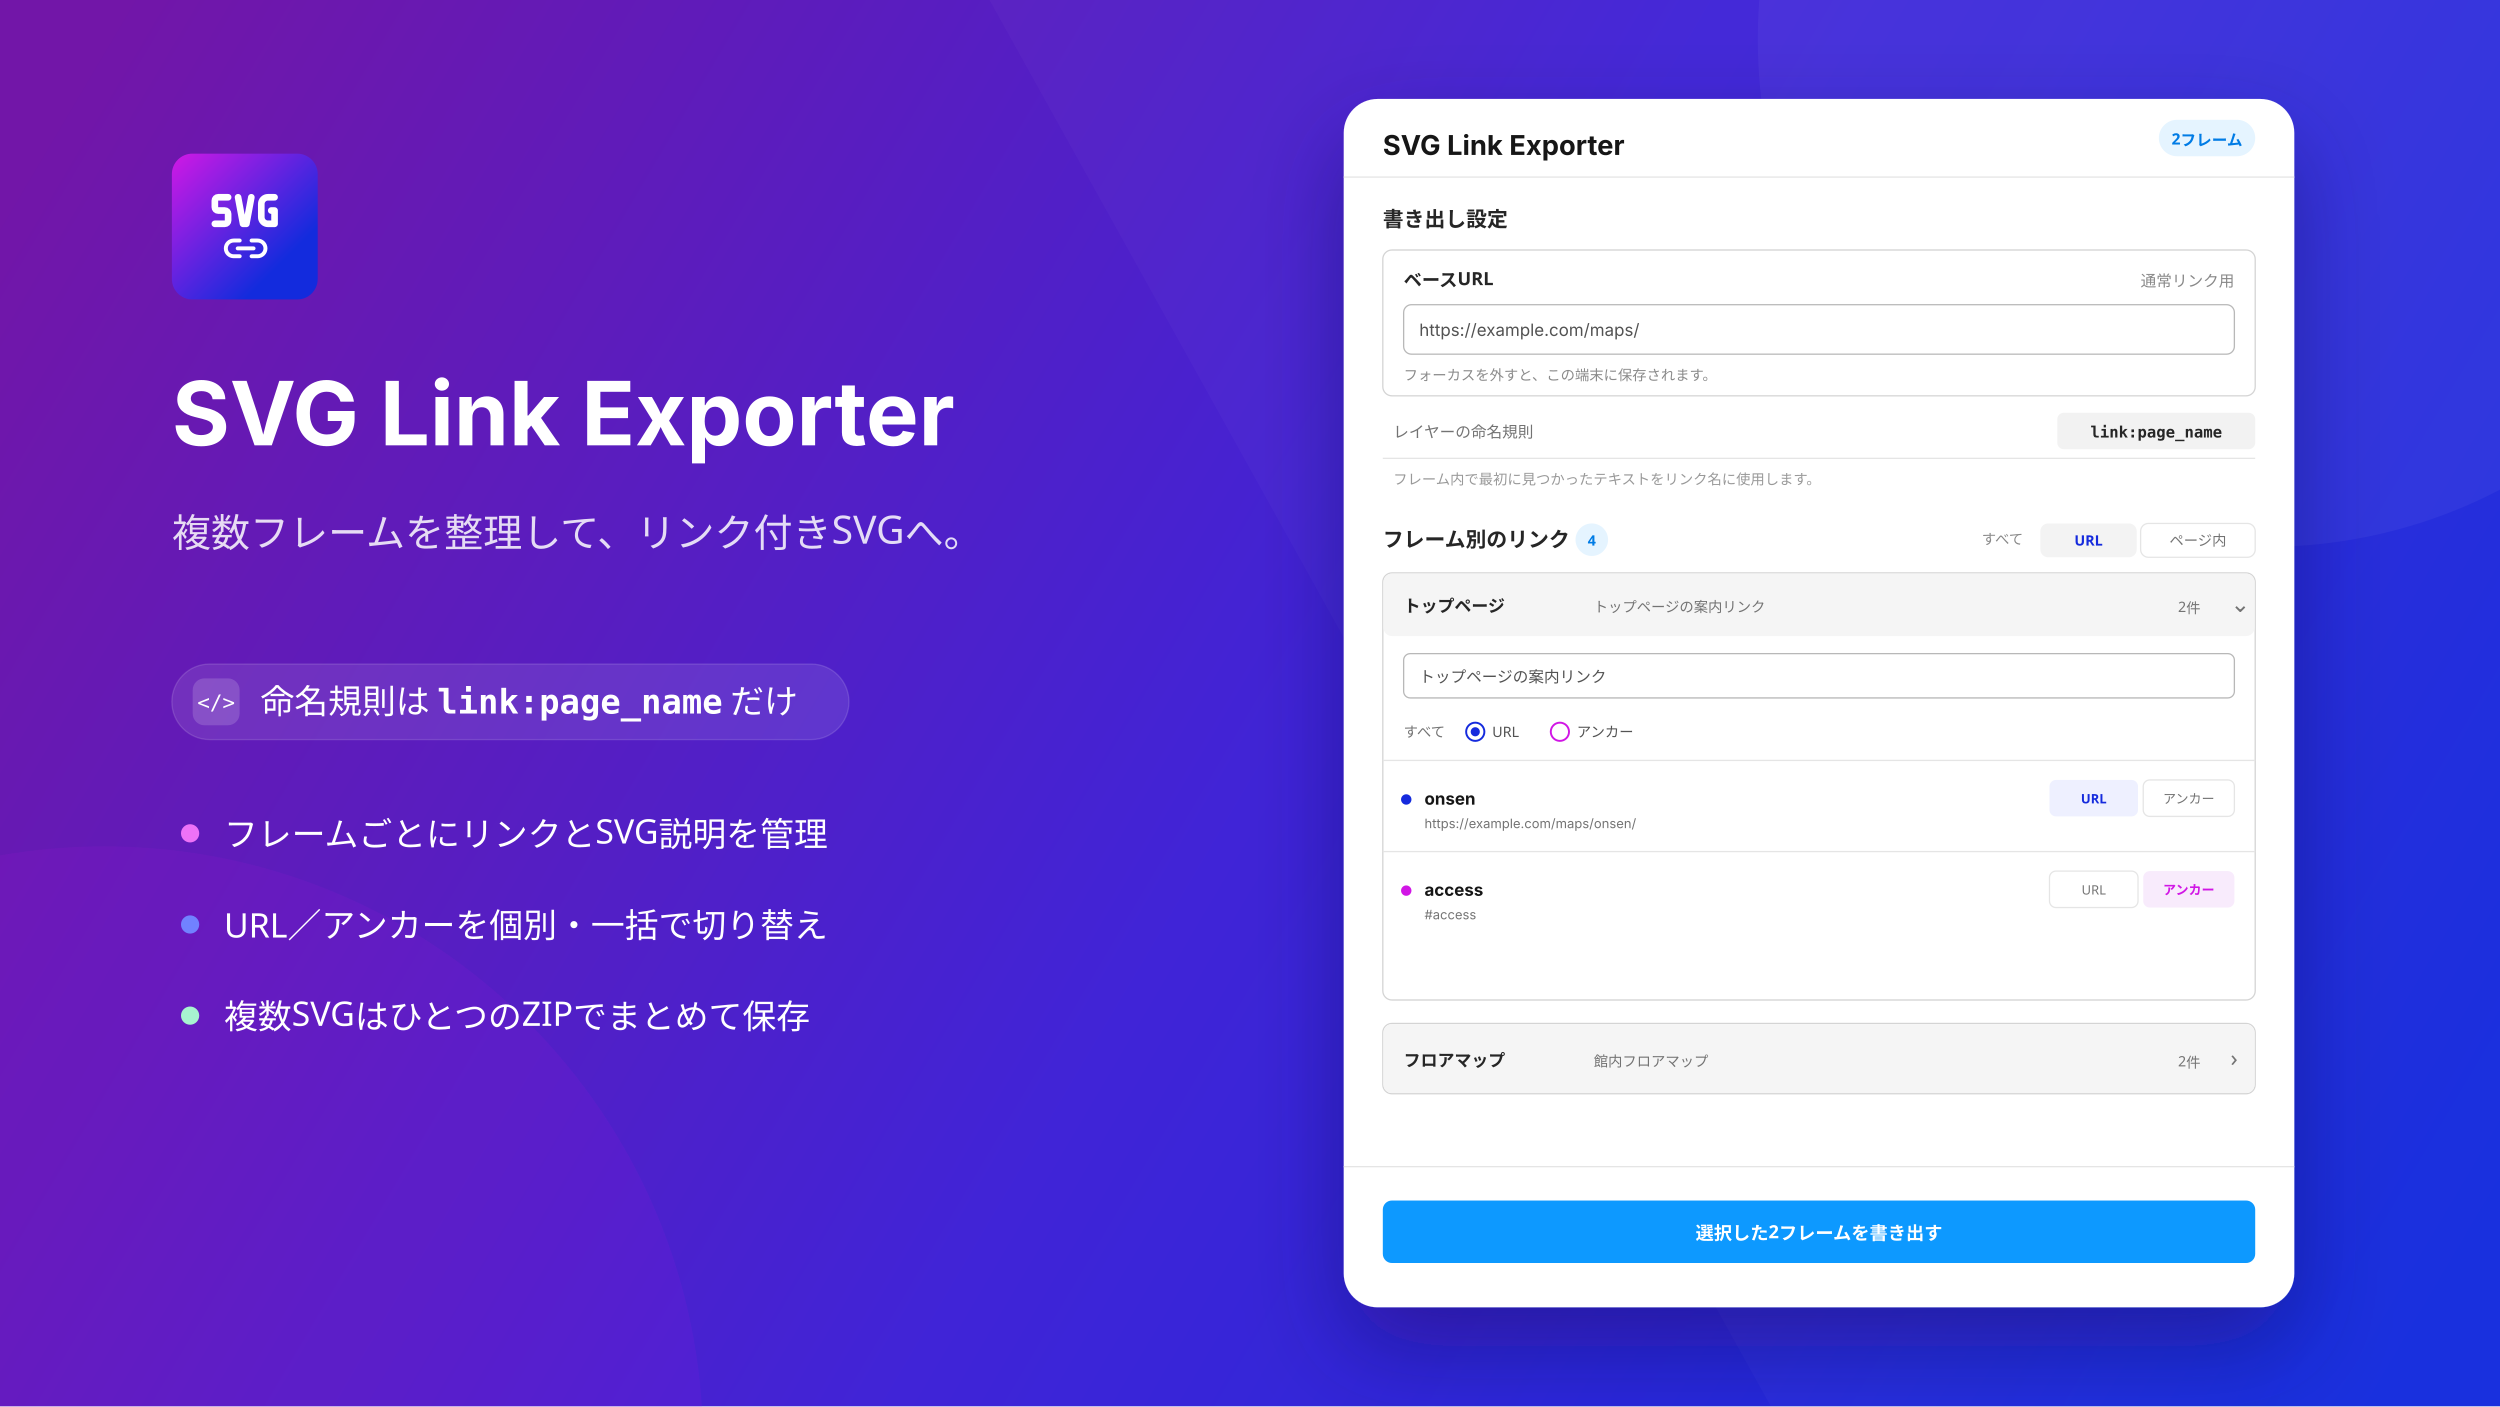
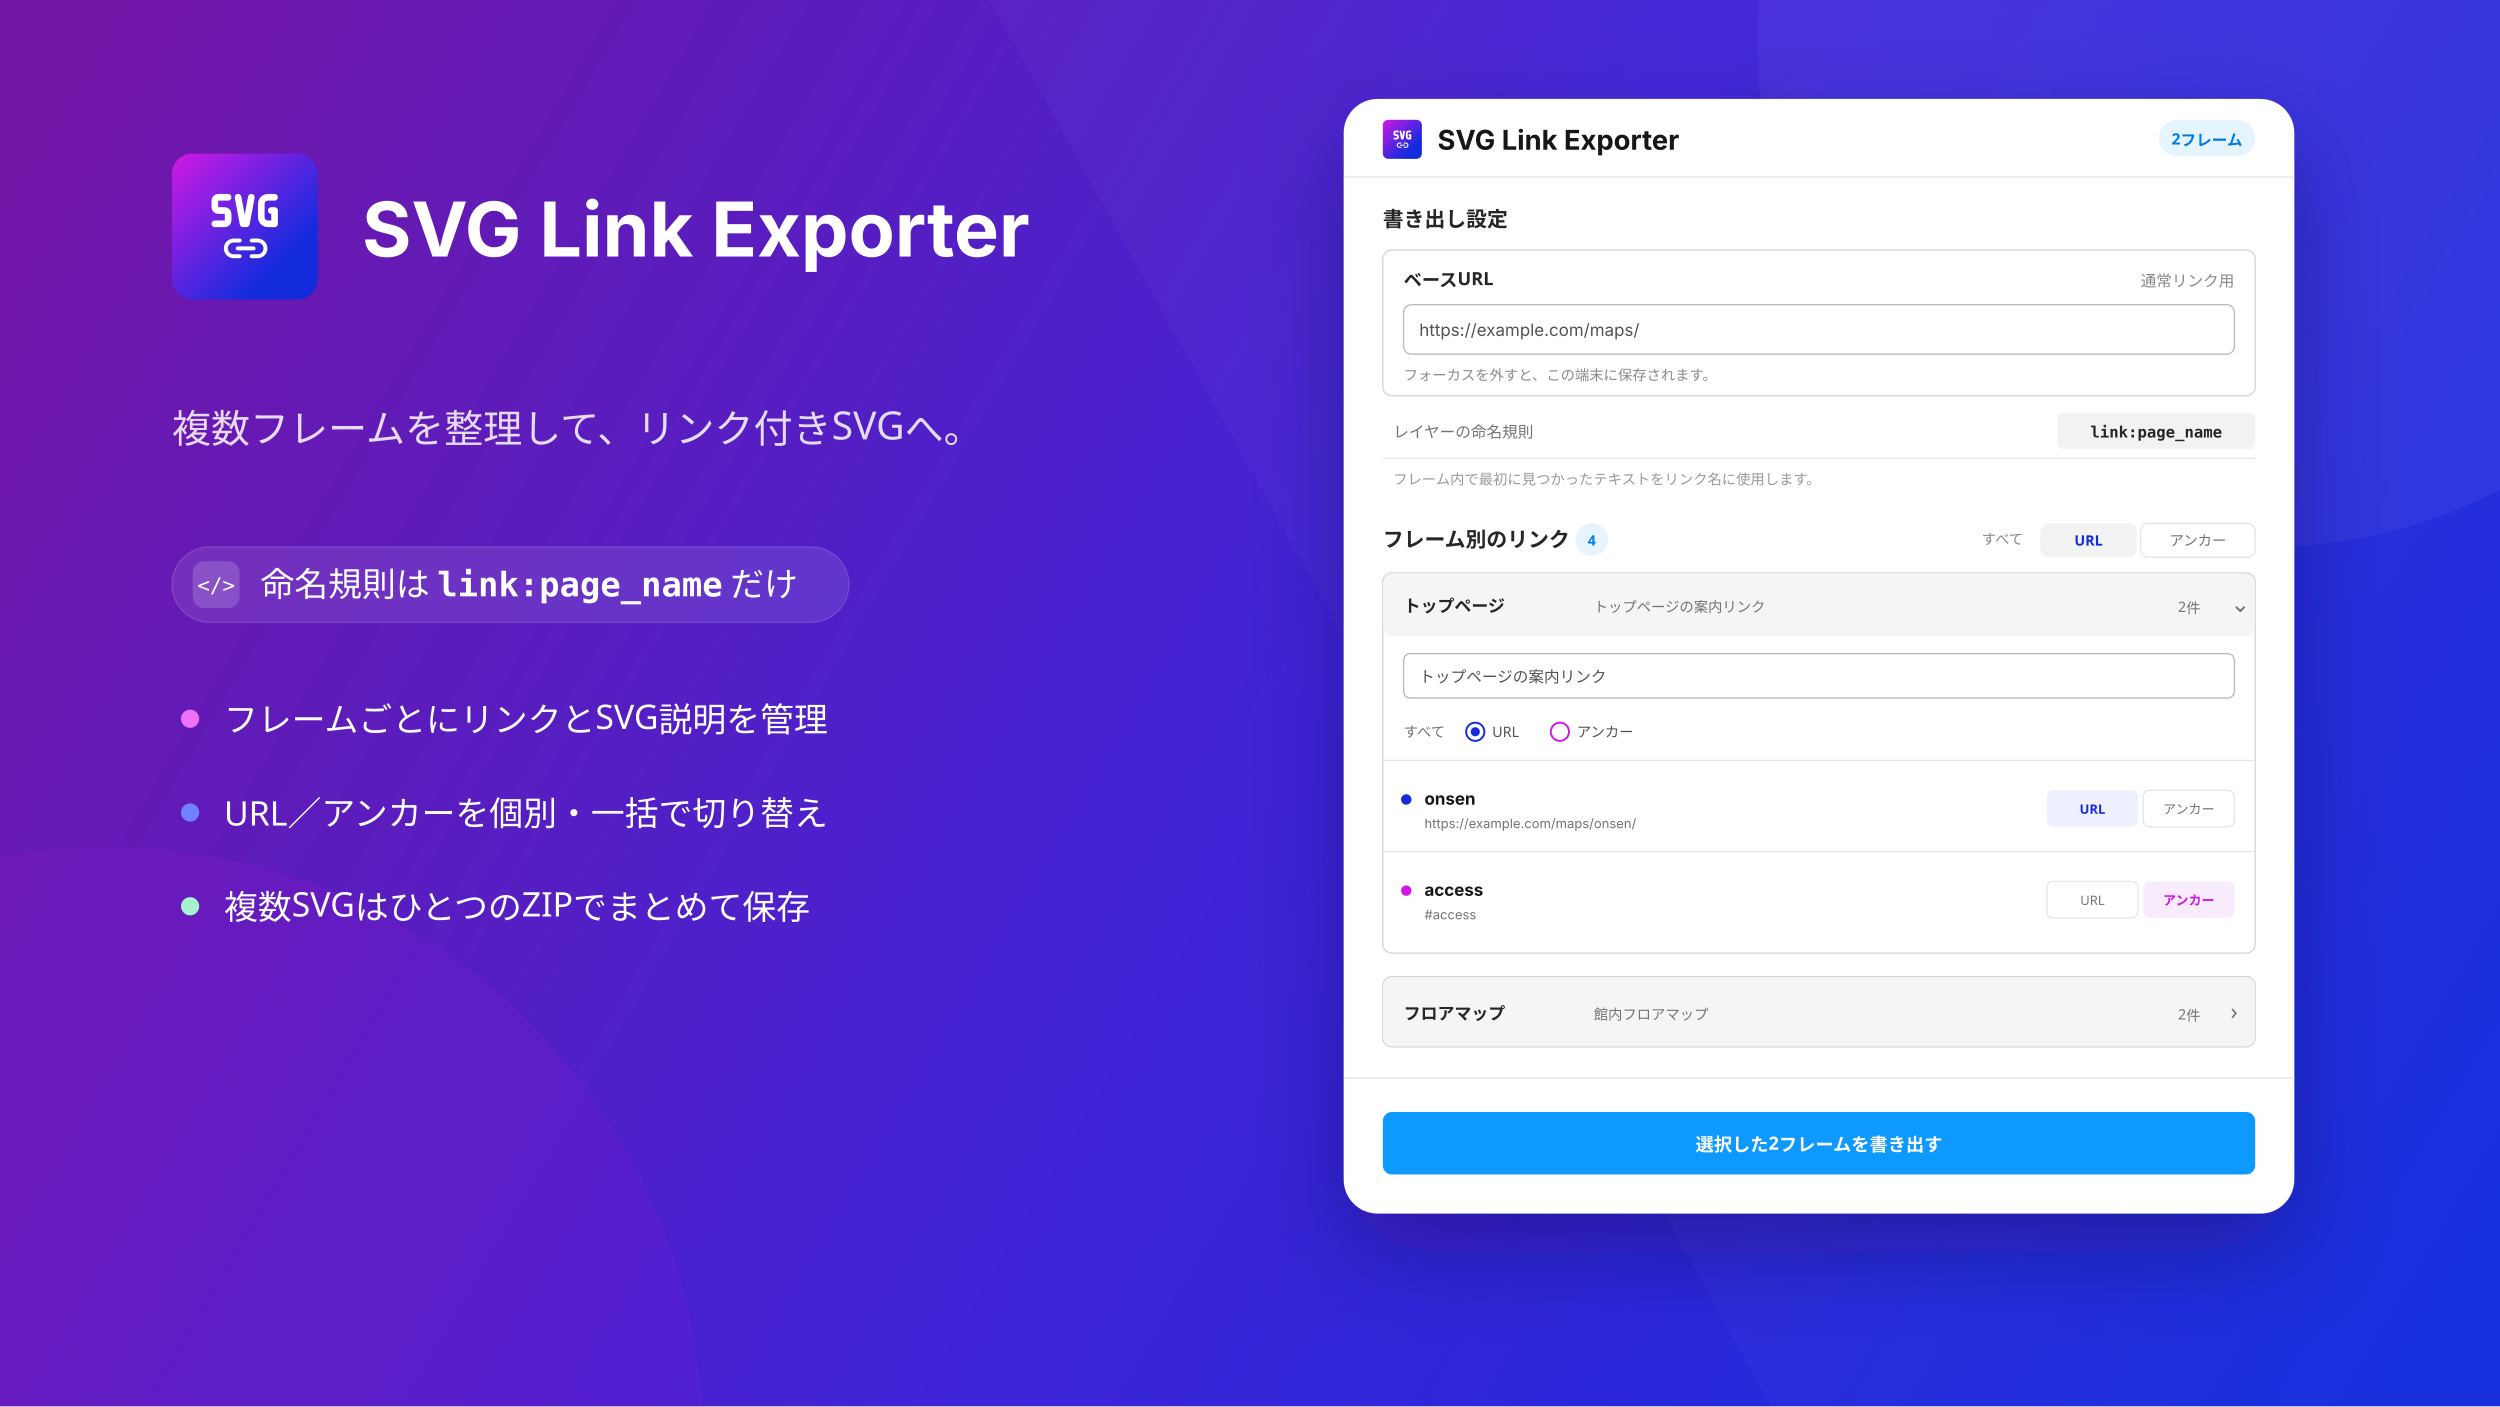
<svg xmlns="http://www.w3.org/2000/svg" width="1920" height="1080" viewBox="0 0 1920 1080" fill="none">
  <defs>
    <linearGradient id="bg" x1="80" y1="20" x2="1840" y2="1060" gradientUnits="userSpaceOnUse">
      <stop stop-color="#7216A8" />
      <stop offset="0.52" stop-color="#4024D7" />
      <stop offset="1" stop-color="#132BDD" />
    </linearGradient>
    <linearGradient id="icon-bg" x1="0" y1="0" x2="128" y2="128" gradientUnits="userSpaceOnUse">
      <stop stop-color="#D118E5" />
      <stop offset="0.75" stop-color="#132BDD" />
    </linearGradient>
    <filter id="shadow" x="-20%" y="-20%" width="140%" height="150%">
      <feDropShadow dx="0" dy="30" stdDeviation="36" flood-color="#160C45" flood-opacity="0.38" />
    </filter>
    <symbol id="app-icon" viewBox="0 0 128 128">
      <rect width="128" height="128" rx="18" fill="url(#icon-bg)" />
      <path transform="translate(0 -2)" d="M90.127 40.294H84.303C82.759 40.294 81.278 40.908 80.185 42C79.093 43.092 78.48 44.573 78.48 46.118V57.765C78.48 59.309 79.093 60.79 80.185 61.883C81.278 62.975 82.759 63.588 84.303 63.588H90.127V51.941H87.215M49.362 40.294H40.627C39.855 40.294 39.114 40.601 38.568 41.147C38.022 41.693 37.715 42.434 37.715 43.206V49.029C37.715 49.802 38.022 50.542 38.568 51.088C39.114 51.634 39.855 51.941 40.627 51.941H46.45C47.222 51.941 47.963 52.248 48.509 52.794C49.055 53.34 49.362 54.081 49.362 54.853V60.676C49.362 61.449 49.055 62.189 48.509 62.735C47.963 63.282 47.222 63.588 46.45 63.588H37.715M58.097 40.294L62.465 63.588H65.377L69.744 40.294" stroke="white" stroke-width="5.824" stroke-linecap="round" stroke-linejoin="round" />
      <path transform="translate(0 2)" fill-rule="evenodd" clip-rule="evenodd" d="M54.312 75.979C52.928 75.979 51.601 76.525 50.623 77.496C49.645 78.468 49.095 79.786 49.095 81.16C49.095 82.535 49.645 83.853 50.623 84.825C51.601 85.796 52.928 86.342 54.312 86.342H59.53C59.991 86.342 60.433 86.524 60.759 86.848C61.086 87.172 61.269 87.611 61.269 88.07C61.269 88.528 61.086 88.967 60.759 89.291C60.433 89.615 59.991 89.797 59.53 89.797H54.312C52.006 89.797 49.794 88.887 48.163 87.267C46.533 85.648 45.617 83.451 45.617 81.16C45.617 78.87 46.533 76.673 48.163 75.054C49.794 73.434 52.006 72.524 54.312 72.524H59.53C59.991 72.524 60.433 72.706 60.759 73.03C61.086 73.354 61.269 73.793 61.269 74.251C61.269 74.709 61.086 75.149 60.759 75.473C60.433 75.797 59.991 75.979 59.53 75.979H54.312ZM56.051 81.16C56.051 80.702 56.234 80.263 56.561 79.939C56.887 79.615 57.329 79.433 57.79 79.433H71.704C72.165 79.433 72.607 79.615 72.933 79.939C73.259 80.263 73.443 80.702 73.443 81.16C73.443 81.618 73.259 82.058 72.933 82.382C72.607 82.706 72.165 82.888 71.704 82.888H57.79C57.329 82.888 56.887 82.706 56.561 82.382C56.234 82.058 56.051 81.618 56.051 81.16ZM69.964 72.524C69.503 72.524 69.061 72.706 68.735 73.03C68.409 73.354 68.225 73.793 68.225 74.251C68.225 74.709 68.409 75.149 68.735 75.473C69.061 75.797 69.503 75.979 69.964 75.979H75.182C76.566 75.979 77.893 76.525 78.871 77.496C79.85 78.468 80.399 79.786 80.399 81.16C80.399 82.535 79.85 83.853 78.871 84.825C77.893 85.796 76.566 86.342 75.182 86.342H69.964C69.503 86.342 69.061 86.524 68.735 86.848C68.409 87.172 68.225 87.611 68.225 88.07C68.225 88.528 68.409 88.967 68.735 89.291C69.061 89.615 69.503 89.797 69.964 89.797H75.182C77.488 89.797 79.7 88.887 81.331 87.267C82.961 85.648 83.877 83.451 83.877 81.16C83.877 78.87 82.961 76.673 81.331 75.054C79.7 73.434 77.488 72.524 75.182 72.524H69.964Z" fill="white" />
    </symbol>
  </defs>
  <rect width="1920" height="1080" fill="url(#bg)" />
  <circle cx="1740" cy="30" r="390" fill="white" fill-opacity="0.045" />
  <circle cx="80" cy="1110" r="460" fill="#D118E5" fill-opacity="0.08" />
  <path d="M760 0H1920V1080H1360Z" fill="white" fill-opacity="0.025" />
  <use href="#app-icon" x="132" y="118" width="112" height="112" />
-   <text x="132" y="342" fill="white" font-family="Inter, Arial, sans-serif" font-size="68" font-weight="750">SVG Link Exporter</text>
-   <text x="132" y="420" fill="white" fill-opacity="0.84" font-family="Noto Sans JP, Hiragino Sans, sans-serif" font-size="30" font-weight="500">複数フレームを整理して、リンク付きSVGへ。</text>
+   <text x="278" y="197" fill="white" font-family="Inter, Arial, sans-serif" font-size="58" font-weight="750">SVG Link Exporter</text>
+   <text x="132" y="340" fill="white" fill-opacity="0.84" font-family="Noto Sans JP, Hiragino Sans, sans-serif" font-size="30" font-weight="500">複数フレームを整理して、リンク付きSVGへ。</text>
  <g font-family="Noto Sans JP, Hiragino Sans, sans-serif" font-size="26" fill="white">
-     <g transform="translate(132 510)">
+     <g transform="translate(132 420)">
      <rect width="520" height="58" rx="29" fill="white" fill-opacity="0.1" stroke="white" stroke-opacity="0.14" />
      <rect x="16" y="11" width="36" height="36" rx="9" fill="white" fill-opacity="0.16" />
      <text x="34" y="35" text-anchor="middle" font-family="Roboto Mono, monospace" font-size="16">&lt;/&gt;</text>
      <text x="68" y="38">命名規則は <tspan font-family="Roboto Mono, monospace" font-weight="700">link:page_name</tspan> だけ</text>
    </g>
-     <circle cx="146" cy="640" r="7" fill="#ED72F7" />
-     <text x="172" y="650">フレームごとにリンクとSVG説明を管理</text>
-     <circle cx="146" cy="710" r="7" fill="#7182FF" />
-     <text x="172" y="720">URL／アンカーを個別・一括で切り替え</text>
-     <circle cx="146" cy="780" r="7" fill="#A7F3D0" />
-     <text x="172" y="790">複数SVGはひとつのZIPでまとめて保存</text>
+     <circle cx="146" cy="552" r="7" fill="#ED72F7" />
+     <text x="172" y="562">フレームごとにリンクとSVG説明を管理</text>
+     <circle cx="146" cy="624" r="7" fill="#7182FF" />
+     <text x="172" y="634">URL／アンカーを個別・一括で切り替え</text>
+     <circle cx="146" cy="696" r="7" fill="#A7F3D0" />
+     <text x="172" y="706">複数SVGはひとつのZIPでまとめて保存</text>
  </g>
  <g transform="translate(1032 76)" filter="url(#shadow)">
-     <rect width="730" height="928" rx="26" fill="#FFFFFF" />
+     <rect width="730" height="856" rx="26" fill="#FFFFFF" />
    <g font-family="Noto Sans JP, Hiragino Sans, sans-serif">
-       <text x="30" y="43" fill="#171717" font-family="Inter, Arial, sans-serif" font-size="21" font-weight="700">SVG Link Exporter</text>
+       <use href="#app-icon" x="30" y="16" width="30" height="30" />
+       <text x="72" y="39" fill="#171717" font-family="Inter, Arial, sans-serif" font-size="21" font-weight="700">SVG Link Exporter</text>
      <rect x="626" y="16" width="74" height="28" rx="14" fill="#E5F4FF" />
      <text x="663" y="35" text-anchor="middle" fill="#007BE5" font-size="12" font-weight="700">2フレーム</text>
      <line y1="60" x2="730" y2="60" stroke="#E5E5E5" />
      <text x="30" y="98" fill="#262626" font-size="16" font-weight="700">書き出し設定</text>
      <rect x="30" y="116" width="670" height="112" rx="7" fill="white" stroke="#D4D4D4" />
      <text x="46" y="144" fill="#262626" font-size="14" font-weight="700">ベースURL</text>
      <text x="684" y="144" text-anchor="end" fill="#888888" font-size="12">通常リンク用</text>
      <rect x="46" y="158" width="638" height="38" rx="6" fill="white" stroke="#B8B8B8" />
      <text x="58" y="182" fill="#525252" font-family="Inter, Arial, sans-serif" font-size="13">https://example.com/maps/</text>
      <text x="46" y="216" fill="#8A8A8A" font-size="11">フォーカスを外すと、この端末に保存されます。</text>
      <text x="38" y="260" fill="#737373" font-size="12">レイヤーの命名規則</text>
      <rect x="548" y="241" width="152" height="28" rx="5" fill="#F2F2F2" />
      <text x="624" y="260" text-anchor="middle" fill="#262626" font-family="Roboto Mono, monospace" font-size="12" font-weight="600">link:page_name</text>
      <line x1="30" y1="276" x2="700" y2="276" stroke="#E5E5E5" />
      <text x="38" y="296" fill="#999999" font-size="11">フレーム内で最初に見つかったテキストをリンク名に使用します。</text>
      <text x="30" y="344" fill="#262626" font-size="16" font-weight="700">フレーム別のリンク</text>
      <rect x="178" y="326" width="25" height="25" rx="12.5" fill="#E5F4FF" />
      <text x="190.5" y="343" text-anchor="middle" fill="#007BE5" font-size="11" font-weight="700">4</text>
      <text x="490" y="342" fill="#888888" font-size="11">すべて</text>
      <rect x="535" y="326" width="74" height="26" rx="6" fill="#F3F3F3" />
      <text x="572" y="343" text-anchor="middle" fill="#132BDD" font-size="11" font-weight="700">URL</text>
      <rect x="612" y="326" width="88" height="26" rx="6" fill="#FFFFFF" stroke="#E5E5E5" />
-       <text x="656" y="343" text-anchor="middle" fill="#737373" font-size="11">ページ内</text>
-       <rect x="30" y="364" width="670" height="328" rx="7" fill="#FFFFFF" stroke="#D4D4D4" />
+       <text x="656" y="343" text-anchor="middle" fill="#737373" font-size="11">アンカー</text>
+       <rect x="30" y="364" width="670" height="292" rx="7" fill="#FFFFFF" stroke="#D4D4D4" />
      <rect x="30.5" y="364.5" width="669" height="48" rx="6.5" fill="#F5F5F5" />
      <text x="46" y="394" fill="#262626" font-size="13" font-weight="700">トップページ</text>
      <text x="192" y="394" fill="#737373" font-size="11">トップページの案内リンク</text>
      <text x="658" y="394" text-anchor="end" fill="#737373" font-size="11">2件</text>
      <text x="681" y="394" fill="#737373" font-size="18">⌄</text>
      <rect x="46" y="426" width="638" height="34" rx="5" fill="#FFFFFF" stroke="#B8B8B8" />
      <text x="58" y="448" fill="#525252" font-size="12">トップページの案内リンク</text>
      <text x="46" y="490" fill="#737373" font-size="11">すべて</text>
      <circle cx="101" cy="486" r="7" fill="white" stroke="#132BDD" stroke-width="1.5" />
      <circle cx="101" cy="486" r="3.5" fill="#132BDD" />
      <text x="114" y="490" fill="#525252" font-size="11">URL</text>
      <circle cx="166" cy="486" r="7" fill="white" stroke="#D118E5" stroke-width="1.5" />
      <text x="179" y="490" fill="#525252" font-size="11">アンカー</text>
      <line x1="30" y1="508" x2="700" y2="508" stroke="#E5E5E5" />
      <circle cx="48" cy="538" r="4" fill="#132BDD" />
      <text x="62" y="542" fill="#171717" font-family="Inter, Arial, sans-serif" font-size="13" font-weight="700">onsen</text>
      <text x="62" y="560" fill="#737373" font-family="Inter, Arial, sans-serif" font-size="10">https://example.com/maps/onsen/</text>
-       <rect x="542" y="523" width="68" height="28" rx="5" fill="#EEF0FF" />
-       <text x="576" y="541" text-anchor="middle" fill="#132BDD" font-size="10" font-weight="700">URL</text>
-       <rect x="614" y="523" width="70" height="28" rx="5" fill="#FFFFFF" stroke="#E5E5E5" />
-       <text x="649" y="541" text-anchor="middle" fill="#737373" font-size="10">アンカー</text>
+       <rect x="540" y="531" width="70" height="28" rx="5" fill="#EEF0FF" />
+       <text x="575" y="549" text-anchor="middle" fill="#132BDD" font-size="10" font-weight="700">URL</text>
+       <rect x="614" y="531" width="70" height="28" rx="5" fill="#FFFFFF" stroke="#E5E5E5" />
+       <text x="649" y="549" text-anchor="middle" fill="#737373" font-size="10">アンカー</text>
      <line x1="30" y1="578" x2="700" y2="578" stroke="#E5E5E5" />
      <circle cx="48" cy="608" r="4" fill="#D118E5" />
      <text x="62" y="612" fill="#171717" font-family="Inter, Arial, sans-serif" font-size="13" font-weight="700">access</text>
      <text x="62" y="630" fill="#737373" font-family="Inter, Arial, sans-serif" font-size="10">#access</text>
-       <rect x="542" y="593" width="68" height="28" rx="5" fill="#FFFFFF" stroke="#E5E5E5" />
-       <text x="576" y="611" text-anchor="middle" fill="#737373" font-size="10">URL</text>
-       <rect x="614" y="593" width="70" height="28" rx="5" fill="#F8EBFC" />
-       <text x="649" y="611" text-anchor="middle" fill="#D118E5" font-size="10" font-weight="700">アンカー</text>
-       <rect x="30" y="710" width="670" height="54" rx="7" fill="#FFFFFF" stroke="#D4D4D4" />
-       <rect x="30.5" y="710.5" width="669" height="53" rx="6.5" fill="#F5F5F5" />
-       <text x="46" y="743" fill="#262626" font-size="13" font-weight="700">フロアマップ</text>
-       <text x="192" y="743" fill="#737373" font-size="11">館内フロアマップ</text>
-       <text x="658" y="743" text-anchor="end" fill="#737373" font-size="11">2件</text>
-       <text x="681" y="743" fill="#737373" font-size="18">›</text>
-       <line y1="820" x2="730" y2="820" stroke="#E5E5E5" />
-       <rect x="30" y="846" width="670" height="48" rx="7" fill="#0D99FF" />
-       <text x="365" y="876" text-anchor="middle" fill="white" font-size="14" font-weight="700">選択した2フレームを書き出す</text>
+       <rect x="540" y="601" width="70" height="28" rx="5" fill="#FFFFFF" stroke="#E5E5E5" />
+       <text x="575" y="619" text-anchor="middle" fill="#737373" font-size="10">URL</text>
+       <rect x="614" y="601" width="70" height="28" rx="5" fill="#F8EBFC" />
+       <text x="649" y="619" text-anchor="middle" fill="#D118E5" font-size="10" font-weight="700">アンカー</text>
+       <rect x="30" y="674" width="670" height="54" rx="7" fill="#FFFFFF" stroke="#D4D4D4" />
+       <rect x="30.5" y="674.5" width="669" height="53" rx="6.5" fill="#F5F5F5" />
+       <text x="46" y="707" fill="#262626" font-size="13" font-weight="700">フロアマップ</text>
+       <text x="192" y="707" fill="#737373" font-size="11">館内フロアマップ</text>
+       <text x="658" y="707" text-anchor="end" fill="#737373" font-size="11">2件</text>
+       <text x="681" y="707" fill="#737373" font-size="18">›</text>
+       <line y1="752" x2="730" y2="752" stroke="#E5E5E5" />
+       <rect x="30" y="778" width="670" height="48" rx="7" fill="#0D99FF" />
+       <text x="365" y="808" text-anchor="middle" fill="white" font-size="14" font-weight="700">選択した2フレームを書き出す</text>
    </g>
  </g>
</svg>
